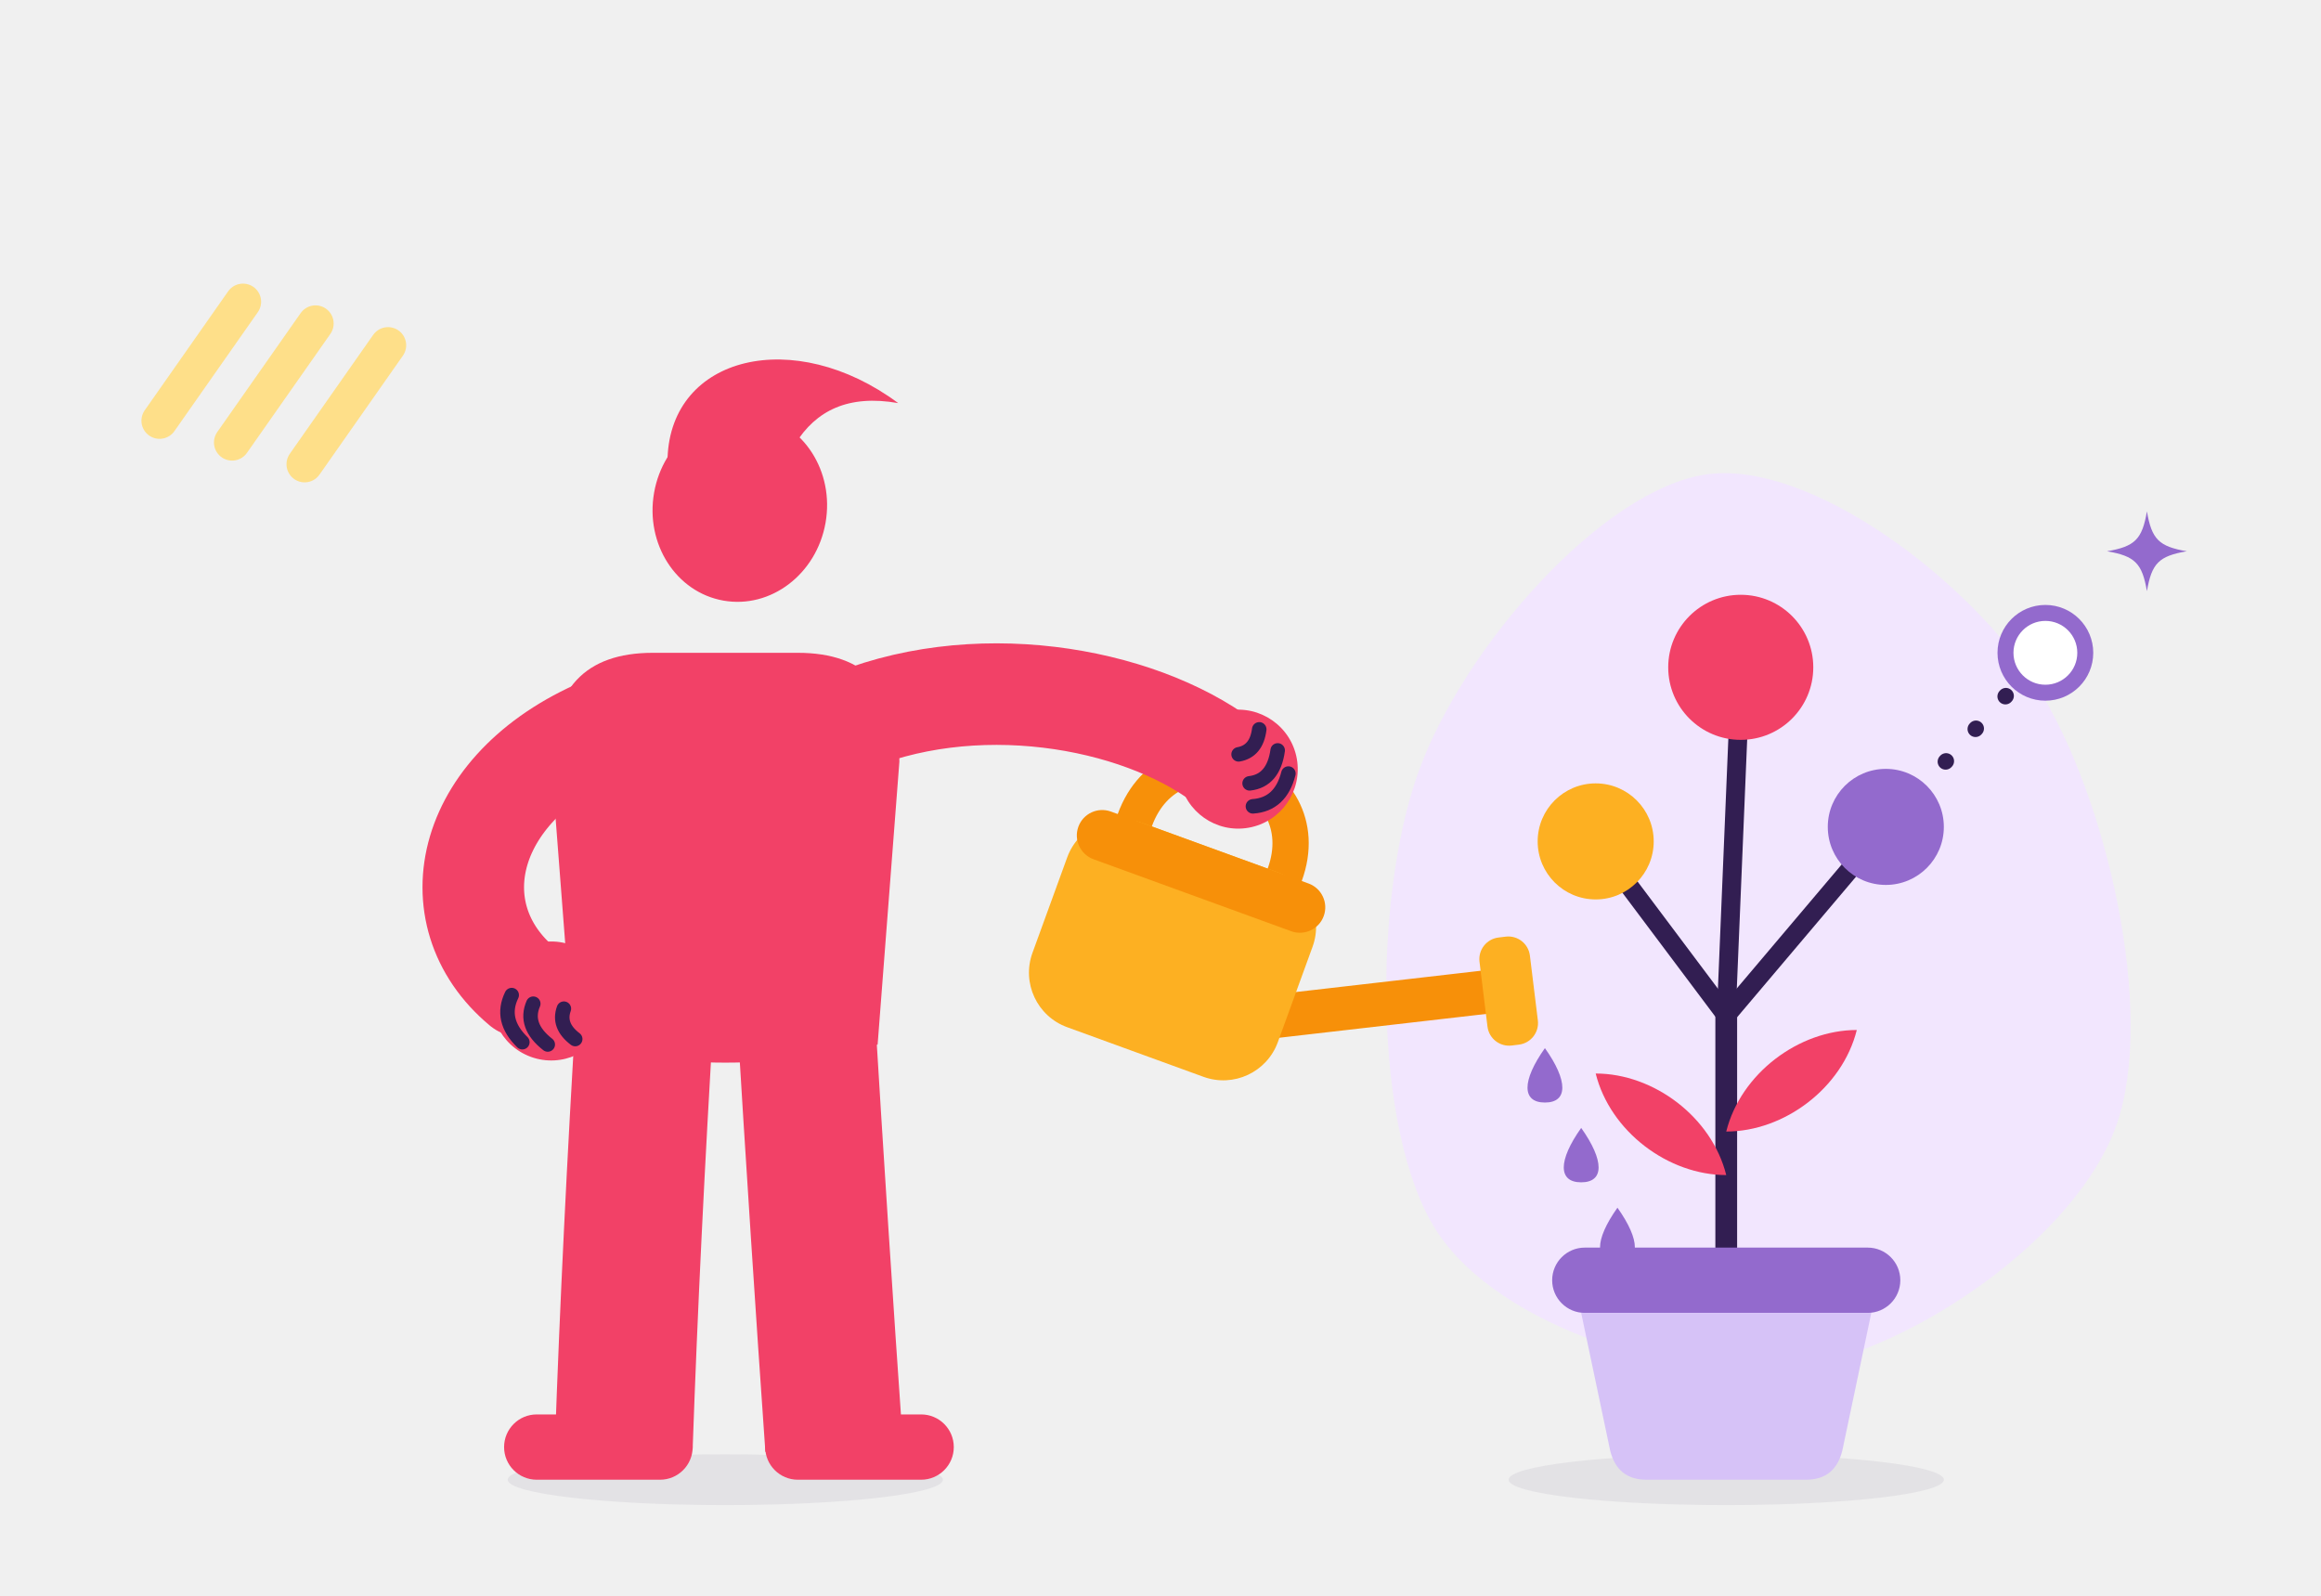
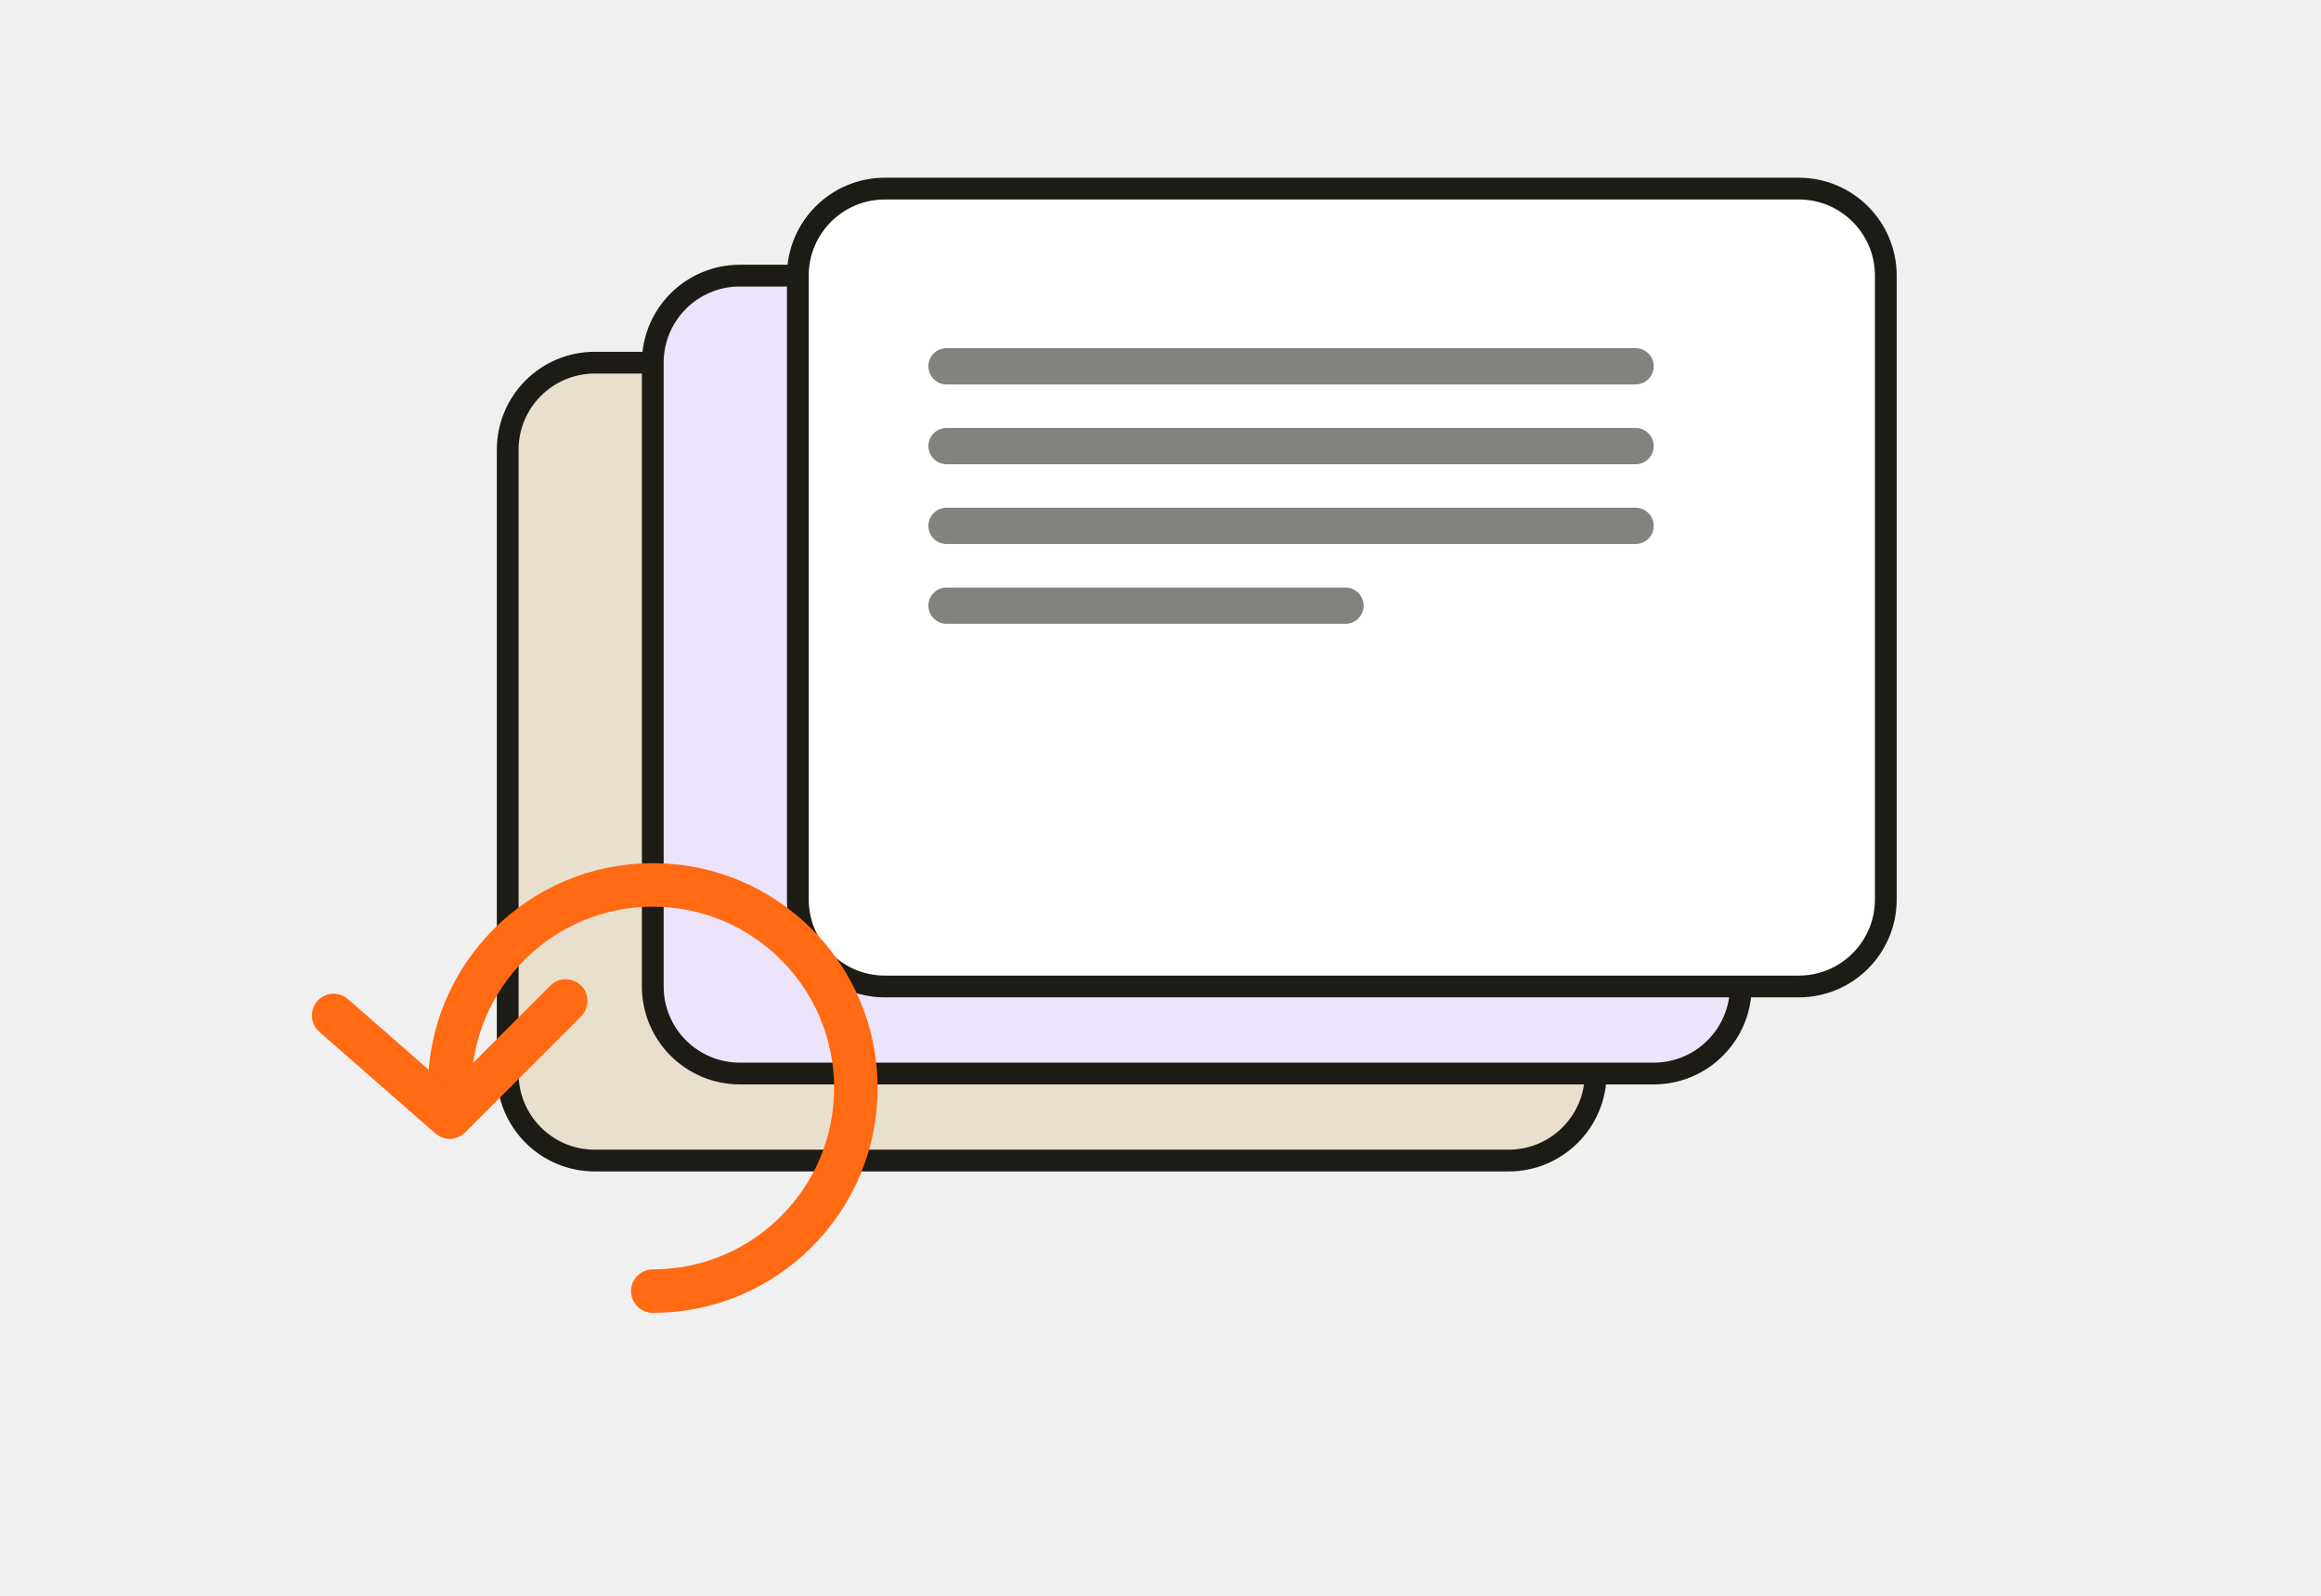
- <svg xmlns="http://www.w3.org/2000/svg" class="nl" viewBox="0 0 320 220" width="320" height="220" role="img" aria-labelledby="nl-t nl-d">
-   <style>.nl .up{animation:nl0 4.2s ease-in-out infinite alternate}@keyframes nl0{to{transform:translateY(-2px)}}.nl .head{animation:nl1 5.8s ease-in-out infinite alternate;transform-box:view-box;transform-origin:102.0px 82.0px}@keyframes nl1{to{transform:rotate(4deg)}}.nl .arm{animation:nl2 3.2s ease-in-out infinite alternate;transform-box:view-box;transform-origin:116.0px 100.0px}@keyframes nl2{to{transform:rotate(-2.5deg)}}.nl .drops{animation:nl3 1.4s ease-in-out infinite alternate}@keyframes nl3{to{transform:translateY(3px);opacity:.35}}.nl .bud{animation:nl4 2.6s ease-in-out infinite alternate;transform-box:fill-box;transform-origin:center}@keyframes nl4{to{transform:scale(1.25)}}.nl .spark{animation:nl5 2.6s ease-in-out infinite alternate;transform-box:fill-box;transform-origin:center}@keyframes nl5{to{transform:scale(.6) rotate(20deg);opacity:.6}}.nl .doodle2{animation:nl6 3.4s ease-in-out infinite alternate}@keyframes nl6{to{opacity:.55}}@media (prefers-reduced-motion:reduce){.nl,.nl *{animation:none!important}}</style>
-   <path d="M291.8 155.1C286.3 170.7 263.7 186.0 248.1 188.5C232.5 190.9 206.8 183.3 198.0 169.6C189.3 156.0 189.3 124.0 195.5 106.6C201.7 89.2 221.0 67.4 235.3 65.4C249.5 63.4 271.6 79.9 281.0 94.9C290.4 109.8 297.3 139.5 291.8 155.1Z" fill="#f2e6fe" />
-   <g class="doodle2">
-     <path d="M22.0 58.0 l11.5 -16.4" fill="none" stroke="#fedf89" stroke-width="5" stroke-linecap="round" stroke-linejoin="round" />
-     <path d="M32.0 61.0 l11.5 -16.4" fill="none" stroke="#fedf89" stroke-width="5" stroke-linecap="round" stroke-linejoin="round" />
-     <path d="M42.0 64.0 l11.5 -16.4" fill="none" stroke="#fedf89" stroke-width="5" stroke-linecap="round" stroke-linejoin="round" />
-   </g>
-   <g class="spark">
-     <path transform="translate(296 76) scale(0.55)" fill="#936acd" d="M0-10C1.2-3 3-1.2 10 0 3 1.2 1.2 3 0 10-1.2 3-3 1.2-10 0-3-1.2-1.2-3 0-10z" />
-   </g>
-   <ellipse cx="100.0" cy="204.0" rx="30" ry="3.5" fill="#321e52" fill-opacity=".07" />
-   <ellipse cx="238.0" cy="204.0" rx="30" ry="3.5" fill="#321e52" fill-opacity=".07" />
-   <path d="M238 172V140" fill="none" stroke="#321e52" stroke-width="3" stroke-linecap="round" stroke-linejoin="round" />
-   <path d="M238 162C230 162 222 156 220 148C228 148 236 154 238 162Z" fill="#f24167" />
-   <path d="M238 156C246 156 254 150 256 142C248 142 240 148 238 156Z" fill="#f24167" />
-   <path d="M238 140L220 116" fill="none" stroke="#321e52" stroke-width="2.6" stroke-linecap="round" stroke-linejoin="round" />
-   <path d="M238 140L260 114" fill="none" stroke="#321e52" stroke-width="2.6" stroke-linecap="round" stroke-linejoin="round" />
-   <path d="M238 140L240 92" fill="none" stroke="#321e52" stroke-width="2.6" stroke-linecap="round" stroke-linejoin="round" />
-   <path d="M260 114L282 90" fill="none" stroke="#321e52" stroke-width="2.2" stroke-linecap="round" stroke-linejoin="round" stroke-dasharray="0.1 6" />
-   <circle cx="220" cy="116" r="8" fill="#fdb022" />
-   <circle cx="260" cy="114" r="8" fill="#936acd" />
-   <circle cx="240" cy="92" r="10" fill="#f24167" />
-   <g class="bud">
-     <circle cx="282" cy="90" r="5.5" fill="#ffffff" stroke="#936acd" stroke-width="2.2" />
-   </g>
-   <rect x="214" y="172" width="48" height="9" rx="4.5" fill="#936acd" />
-   <path d="M218 181H258L254 200Q253 204 249 204H227Q223 204 222 200Z" fill="#d6c2f7" />
-   <g class="drops">
-     <path d="M213 144.5C216.2 149 216.2 152 213 152C209.8 152 209.8 149 213 144.5Z" fill="#936acd" />
-     <path d="M218 155.5C221.2 160 221.2 163 218 163C214.8 163 214.8 160 218 155.5Z" fill="#936acd" />
-     <path d="M223 166.5C226.2 171 226.2 174 223 174C219.8 174 219.8 171 223 166.5Z" fill="#936acd" />
-   </g>
-   <g transform="translate(100 204) scale(1.0)">
-     <path d="M-11 -66Q-13 -33.0 -14 -4.5" fill="none" stroke="#f24167" stroke-width="19" stroke-linecap="butt" stroke-linejoin="round" />
-     <rect x="-30.5" y="-9.0" width="26" height="9" rx="4.5" fill="#f24167" />
-     <path d="M11 -66Q13 -33.0 15 -4.5" fill="none" stroke="#f24167" stroke-width="19" stroke-linecap="butt" stroke-linejoin="round" />
-     <rect x="5.5" y="-9.0" width="26" height="9" rx="4.5" fill="#f24167" />
-   </g>
-   <g class="up">
-     <g transform="translate(100 204) scale(1.0)">
-       <path d="M-24 -99Q-24 -114 -10 -114H10Q24 -114 24 -99L21 -60Q0 -55 -21 -60Z" fill="#f24167" />
-       <path d="M-16 -104C-36 -96 -40 -78 -28 -68" fill="none" stroke="#f24167" stroke-width="14" stroke-linecap="round" stroke-linejoin="round" />
-       <g transform="translate(-24 -66) rotate(200)">
-         <circle r="8.2" fill="#f24167" />
-         <path d="M-1.6-5.8q4 1.3 3.8 4.6M1.8-6.7q4 1.8 3.6 5.6M-4.9-3.8q2.9 0.9 2.9 3.4" fill="none" stroke="#321e52" stroke-width="2.0" stroke-linecap="round" stroke-linejoin="round" />
-       </g>
-     </g>
-     <g class="head">
-       <g transform="translate(100 204) scale(1.0)">
-         <g transform="translate(2 -134) rotate(10)">
-           <ellipse rx="12" ry="13" fill="#f24167" />
-           <path d="M-11 -5C-13 -19 3 -26 19 -18C12 -18 8 -15 6 -10Z" fill="#f24167" />
-         </g>
-       </g>
-     </g>
-     <g class="arm">
-       <g transform="translate(162 130) rotate(20)">
-         <path d="M-11 -14C-11 -29 11 -29 11 -14" fill="none" stroke="#f79009" stroke-width="5" stroke-linecap="round" stroke-linejoin="round" />
-         <path d="M14 6L44 -9" fill="none" stroke="#f79009" stroke-width="6" stroke-linecap="round" stroke-linejoin="round" />
-         <rect x="42" y="-17" width="7" height="15" rx="3" transform="rotate(-27 45.5 -9.5)" fill="#fdb022" />
-         <rect x="-18" y="-14" width="36" height="30" rx="8" fill="#fdb022" />
-         <rect x="-18" y="-14" width="36" height="7" rx="3.5" fill="#f79009" />
-       </g>
-       <g transform="translate(100 204) scale(1.0)">
-         <path d="M16 -104C34 -112 56.7 -108.0 68.7 -99.0" fill="none" stroke="#f24167" stroke-width="14" stroke-linecap="round" stroke-linejoin="round" />
-         <g transform="translate(70.72151 -97.96216) rotate(80)">
-           <circle r="8.2" fill="#f24167" />
-           <path d="M-1.6-5.8q4 1.3 3.8 4.6M1.8-6.7q4 1.8 3.6 5.6M-4.9-3.8q2.9 0.9 2.9 3.4" fill="none" stroke="#321e52" stroke-width="2.0" stroke-linecap="round" stroke-linejoin="round" />
-         </g>
-       </g>
-     </g>
-   </g>
+ <svg xmlns="http://www.w3.org/2000/svg" viewBox="0 0 320 220" width="320" height="220" role="img" aria-labelledby="t d">
+   <rect x="70" y="50" width="150" height="110" rx="12" fill="#E8DFCC" stroke="#1d1b16" stroke-width="3" />
+   <rect x="90" y="38" width="150" height="110" rx="12" fill="#EDE3FB" stroke="#1d1b16" stroke-width="3" />
+   <rect x="110" y="26" width="150" height="110" rx="12" fill="#FFFFFF" stroke="#1d1b16" stroke-width="3" />
+   <rect x="128" y="48" width="100" height="5" rx="2.5" fill="#1d1b16" opacity=".55" />
+   <rect x="128" y="59" width="100" height="5" rx="2.5" fill="#1d1b16" opacity=".55" />
+   <rect x="128" y="70" width="100" height="5" rx="2.5" fill="#1d1b16" opacity=".55" />
+   <rect x="128" y="81" width="60.0" height="5" rx="2.5" fill="#1d1b16" opacity=".55" />
+   <path d="M62 150 a28 28 0 1 1 28 28" fill="none" stroke="#FF6A13" stroke-width="6" stroke-linecap="round" />
+   <path d="M46 140 L62 154 L78 138" fill="none" stroke="#FF6A13" stroke-width="6" stroke-linecap="round" stroke-linejoin="round" />
</svg>
